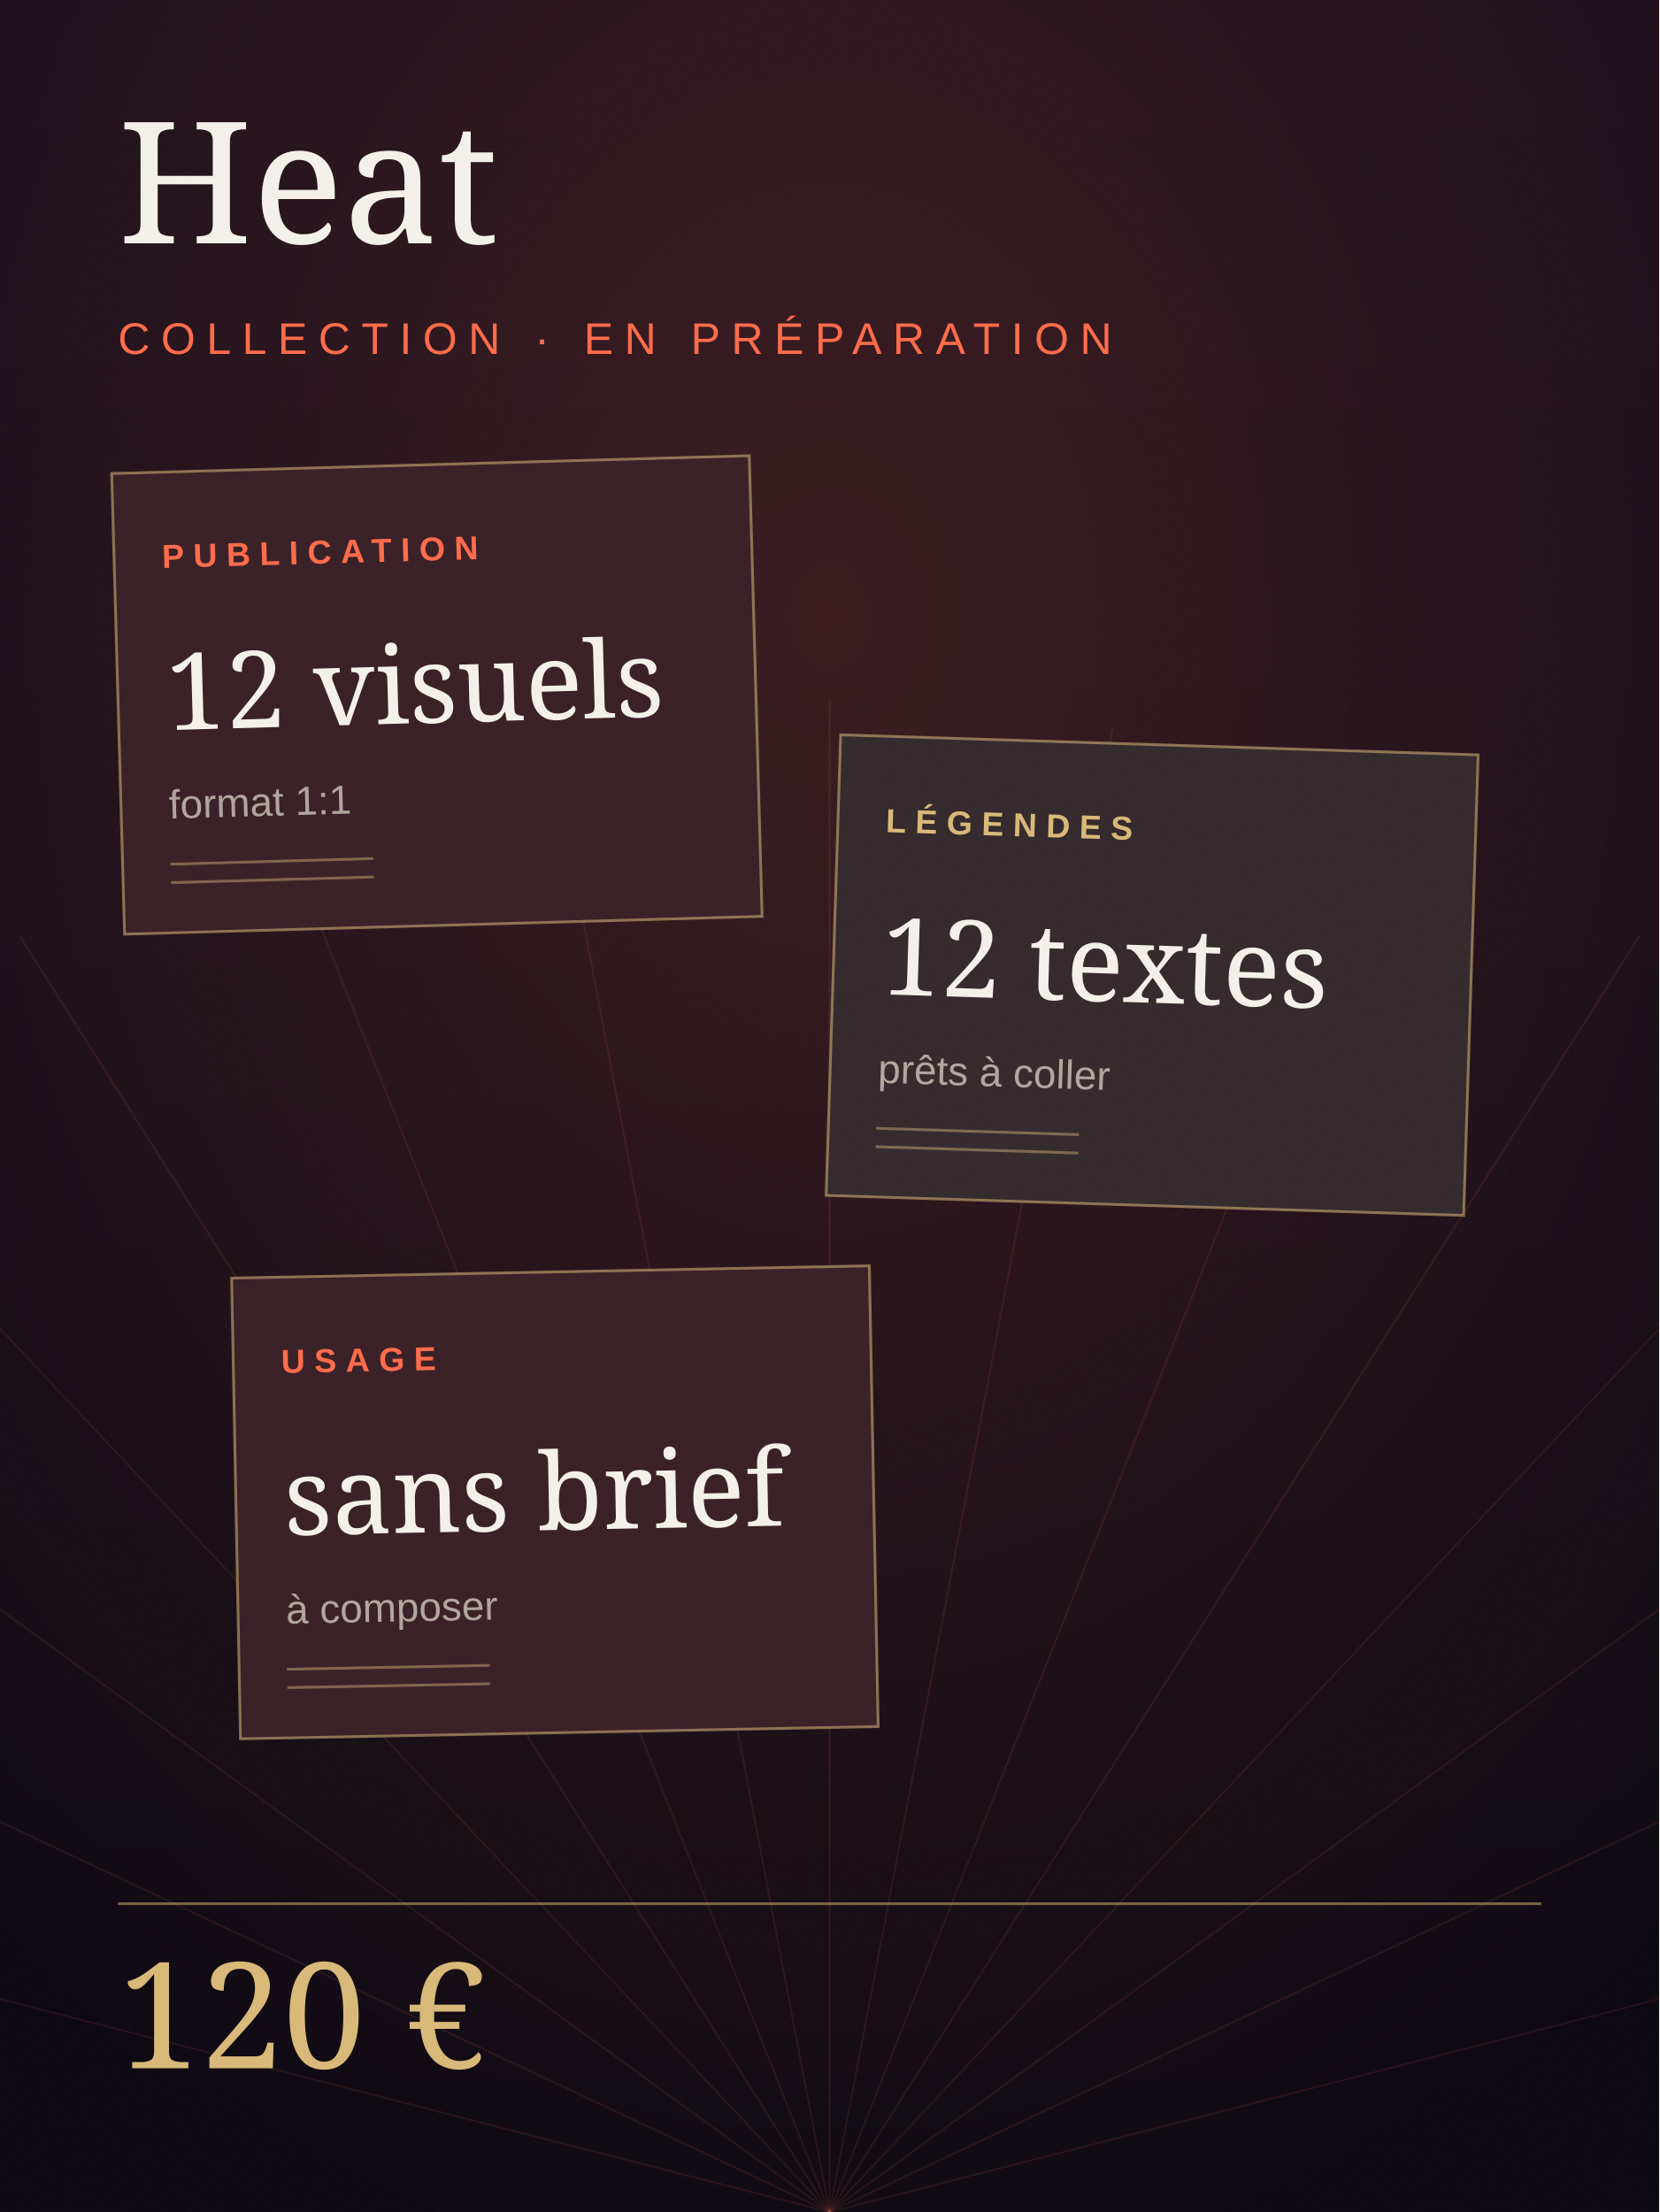
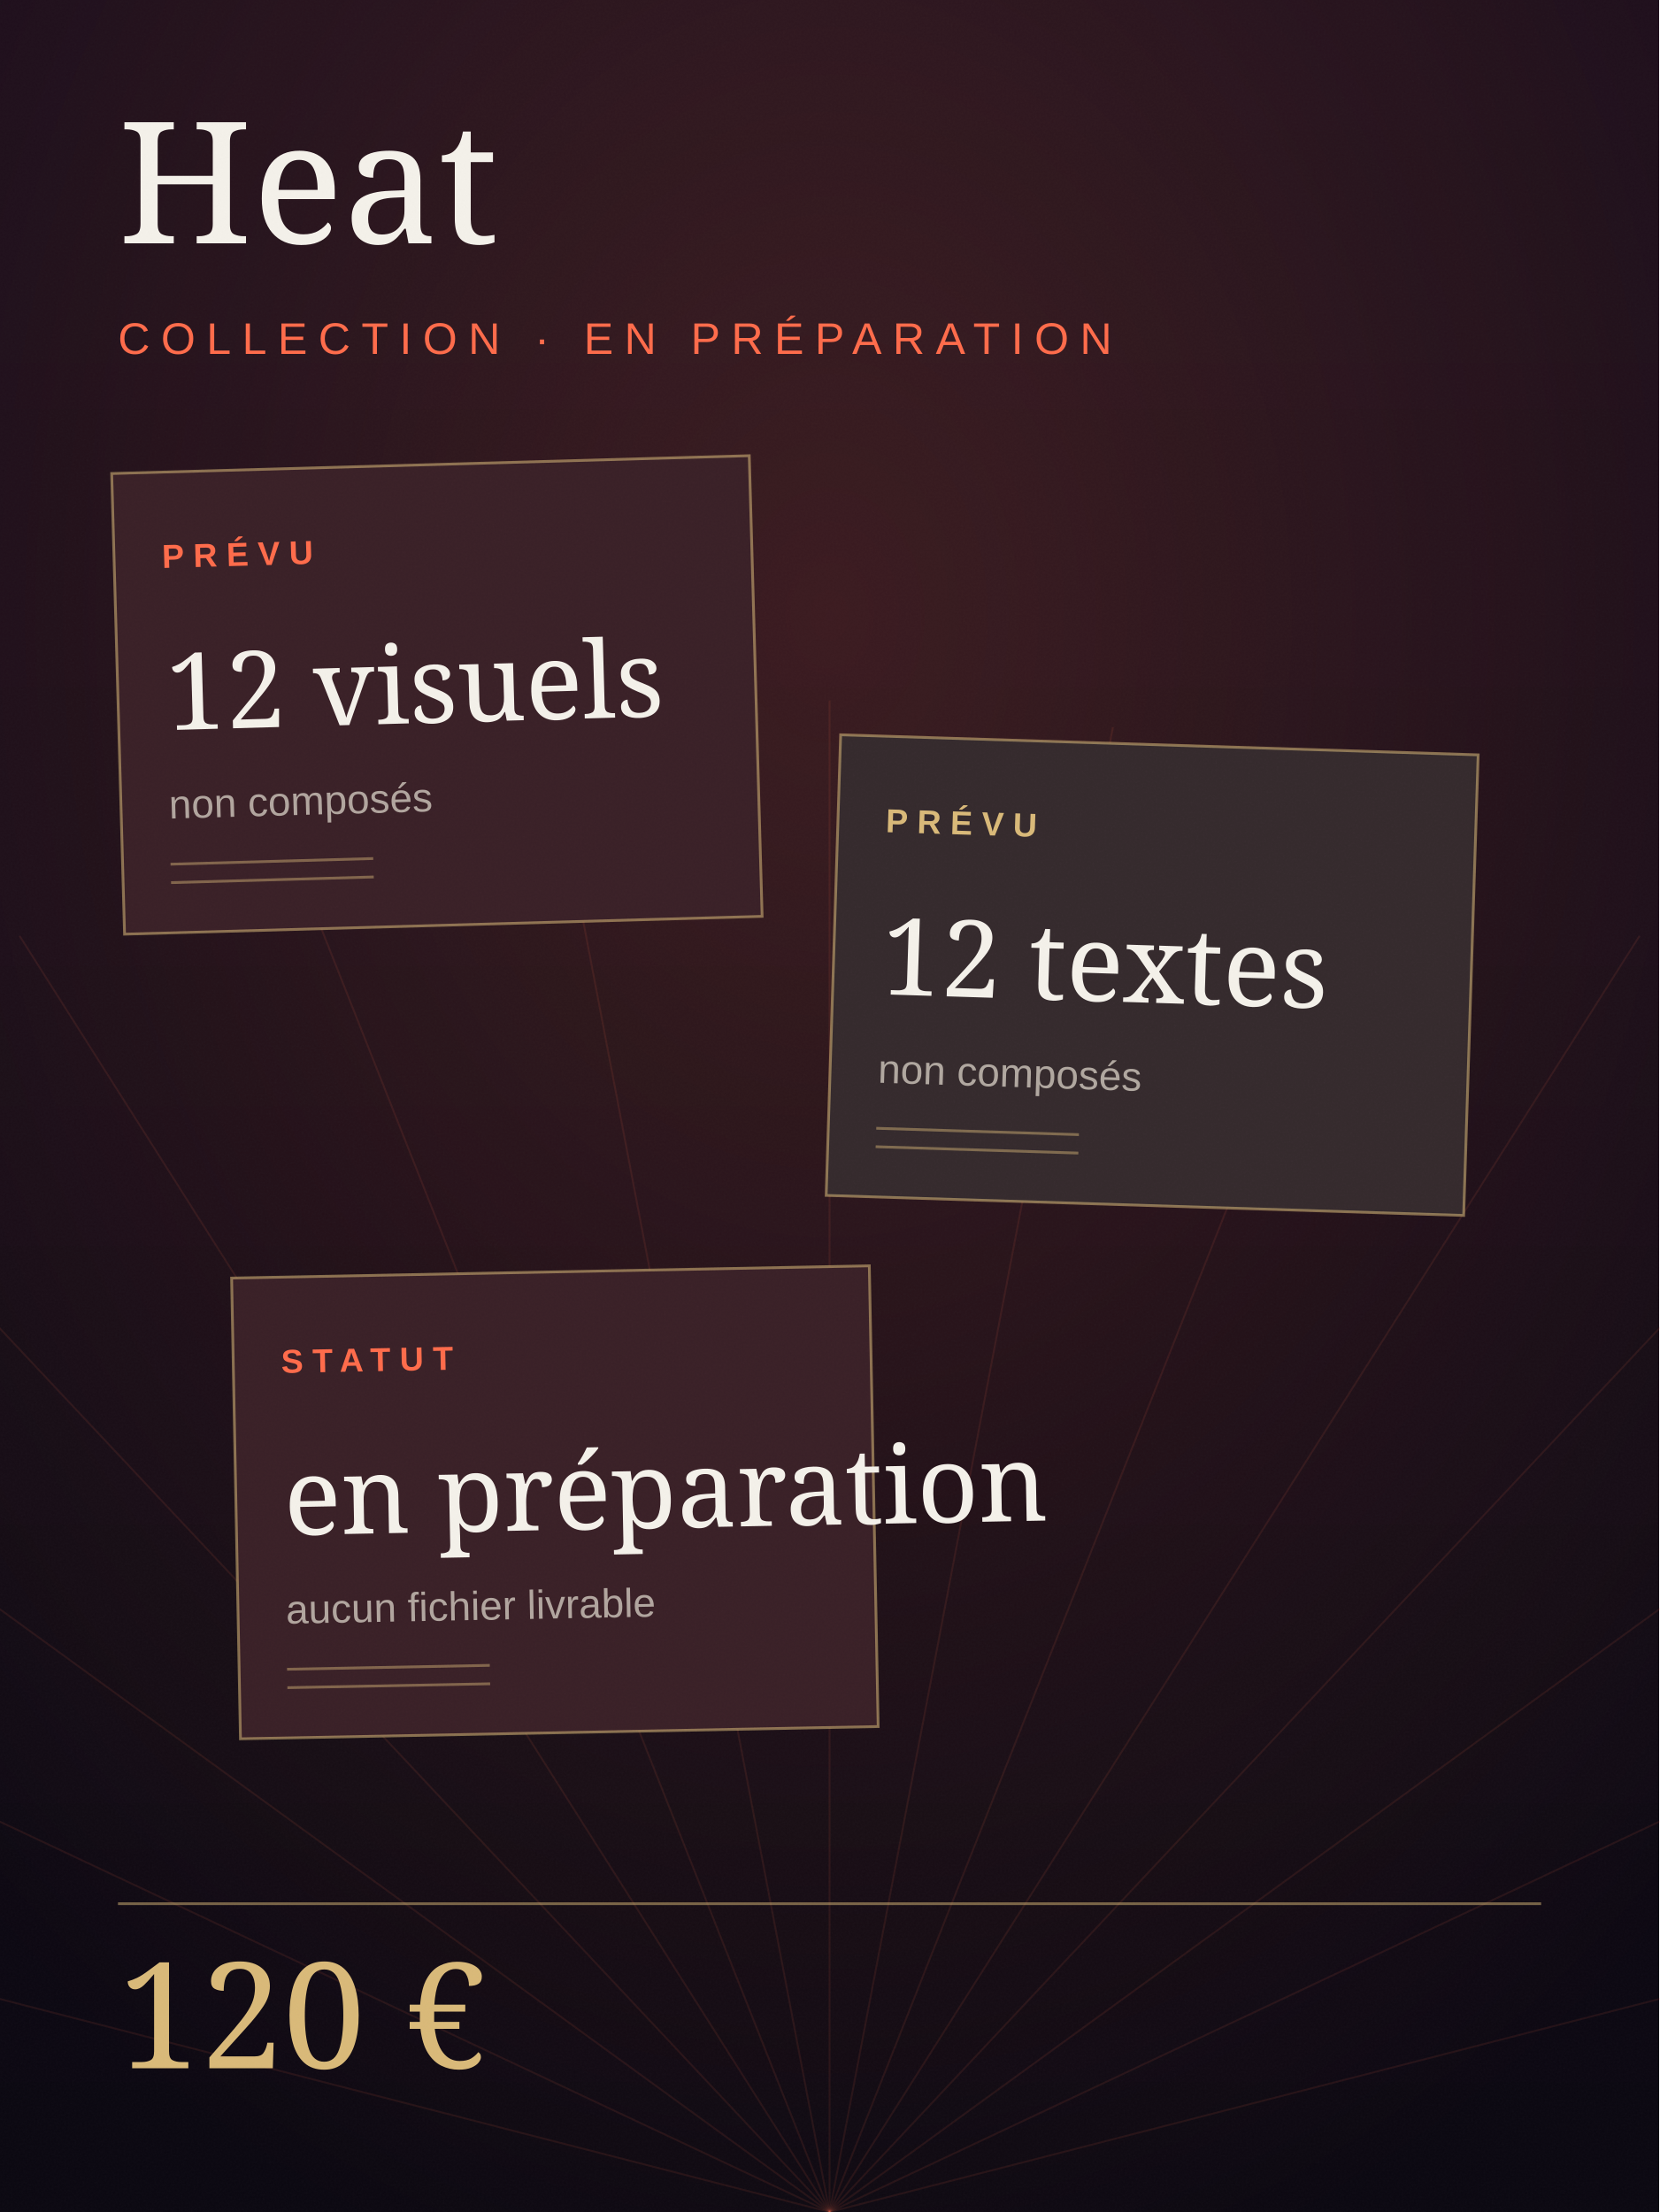
<svg xmlns="http://www.w3.org/2000/svg" viewBox="0 0 900 1200" width="900" height="1200" role="img" aria-label="Couverture Heat — 120 €">
  <defs>
    <radialGradient id="halo-c-heat" cx="50%" cy="28%" r="78%">
      <stop offset="0" stop-color="#FF6B4A" stop-opacity=".40" />
      <stop offset="1" stop-color="#FF6B4A" stop-opacity="0" />
    </radialGradient>
    <linearGradient id="fond-c-heat" x1="0" y1="0" x2="0" y2="1">
      <stop offset="0" stop-color="#120A18" />
      <stop offset="1" stop-color="#0A0710" />
    </linearGradient>
    <filter id="grain-c-heat">
      <feTurbulence type="fractalNoise" baseFrequency=".9" numOctaves="2" />
      <feColorMatrix type="saturate" values="0" />
      <feComponentTransfer>
        <feFuncA type="linear" slope=".055" />
      </feComponentTransfer>
    </filter>
  </defs>
  <rect width="900" height="1200" fill="url(#fond-c-heat)" />
  <rect width="900" height="1200" fill="url(#halo-c-heat)" opacity=".45" />
  <line x1="450" y1="1200" x2="-344.2" y2="996.1" stroke="#FF6B4A" stroke-width="1" opacity="0.1" />
  <line x1="450" y1="1200" x2="-292.0" y2="850.9" stroke="#FF6B4A" stroke-width="1" opacity="0.1" />
  <line x1="450" y1="1200" x2="-213.4" y2="718.0" stroke="#FF6B4A" stroke-width="1" opacity="0.1" />
  <line x1="450" y1="1200" x2="-111.3" y2="602.2" stroke="#FF6B4A" stroke-width="1" opacity="0.1" />
  <line x1="450" y1="1200" x2="10.6" y2="507.7" stroke="#FF6B4A" stroke-width="1" opacity="0.1" />
  <line x1="450" y1="1200" x2="148.1" y2="437.6" stroke="#FF6B4A" stroke-width="1" opacity="0.1" />
  <line x1="450" y1="1200" x2="296.3" y2="394.5" stroke="#FF6B4A" stroke-width="1" opacity="0.1" />
  <line x1="450" y1="1200" x2="450.0" y2="380.0" stroke="#FF6B4A" stroke-width="1" opacity="0.1" />
  <line x1="450" y1="1200" x2="603.7" y2="394.5" stroke="#FF6B4A" stroke-width="1" opacity="0.1" />
  <line x1="450" y1="1200" x2="751.9" y2="437.6" stroke="#FF6B4A" stroke-width="1" opacity="0.1" />
  <line x1="450" y1="1200" x2="889.4" y2="507.7" stroke="#FF6B4A" stroke-width="1" opacity="0.1" />
  <line x1="450" y1="1200" x2="1011.3" y2="602.2" stroke="#FF6B4A" stroke-width="1" opacity="0.1" />
  <line x1="450" y1="1200" x2="1113.4" y2="718.0" stroke="#FF6B4A" stroke-width="1" opacity="0.1" />
  <line x1="450" y1="1200" x2="1192.0" y2="850.9" stroke="#FF6B4A" stroke-width="1" opacity="0.1" />
  <line x1="450" y1="1200" x2="1244.2" y2="996.1" stroke="#FF6B4A" stroke-width="1" opacity="0.1" />
  <text x="64" y="132" font-family="Bodoni Moda, Didot, Georgia, serif" font-size="92" fill="#F4F1EA">Heat</text>
  <text x="64" y="192" font-family="Archivo, Helvetica Neue, Arial, sans-serif" font-size="24" letter-spacing="6" fill="#FF6B4A">COLLECTION · EN PRÉPARATION</text>
  <g transform="translate(64 252) rotate(-1.6 173 125)">
    <rect width="346" height="250" fill="#1B1320" />
    <rect width="346" height="250" fill="#FF6B4A" opacity=".13" />
    <rect width="346" height="250" fill="none" stroke="#D9B978" stroke-width="1.5" opacity=".55" />
-     <text x="26" y="52" font-family="Archivo, Helvetica Neue, Arial, sans-serif" font-size="18" font-weight="600" letter-spacing="5" fill="#FF6B4A">PUBLICATION</text>
+     <text x="26" y="52" font-family="Archivo, Helvetica Neue, Arial, sans-serif" font-size="18" font-weight="600" letter-spacing="5" fill="#FF6B4A">PRÉVU</text>
    <text x="26" y="140" font-family="Bodoni Moda, Didot, Georgia, serif" font-size="58" fill="#F4F1EA">12 visuels</text>
-     <text x="26" y="188" font-family="Archivo, Helvetica Neue, Arial, sans-serif" font-size="22" fill="#CFC7BC" opacity=".8">format 1:1</text>
+     <text x="26" y="188" font-family="Archivo, Helvetica Neue, Arial, sans-serif" font-size="22" fill="#CFC7BC" opacity=".8">non composés</text>
    <rect x="26" y="212" width="110" height="1.5" fill="#D9B978" opacity="0.45" />
    <rect x="26" y="222" width="110" height="1.5" fill="#D9B978" opacity="0.45" />
  </g>
  <g transform="translate(452 404) rotate(1.8 173 125)">
    <rect width="346" height="250" fill="#1B1320" />
    <rect width="346" height="250" fill="#D9B978" opacity=".13" />
    <rect width="346" height="250" fill="none" stroke="#D9B978" stroke-width="1.5" opacity=".55" />
-     <text x="26" y="52" font-family="Archivo, Helvetica Neue, Arial, sans-serif" font-size="18" font-weight="600" letter-spacing="5" fill="#D9B978">LÉGENDES</text>
+     <text x="26" y="52" font-family="Archivo, Helvetica Neue, Arial, sans-serif" font-size="18" font-weight="600" letter-spacing="5" fill="#D9B978">PRÉVU</text>
    <text x="26" y="140" font-family="Bodoni Moda, Didot, Georgia, serif" font-size="58" fill="#F4F1EA">12 textes</text>
-     <text x="26" y="188" font-family="Archivo, Helvetica Neue, Arial, sans-serif" font-size="22" fill="#CFC7BC" opacity=".8">prêts à coller</text>
+     <text x="26" y="188" font-family="Archivo, Helvetica Neue, Arial, sans-serif" font-size="22" fill="#CFC7BC" opacity=".8">non composés</text>
    <rect x="26" y="212" width="110" height="1.5" fill="#D9B978" opacity="0.45" />
    <rect x="26" y="222" width="110" height="1.5" fill="#D9B978" opacity="0.45" />
  </g>
  <g transform="translate(128 690) rotate(-1.1 173 125)">
    <rect width="346" height="250" fill="#1B1320" />
    <rect width="346" height="250" fill="#FF6B4A" opacity=".13" />
    <rect width="346" height="250" fill="none" stroke="#D9B978" stroke-width="1.5" opacity=".55" />
-     <text x="26" y="52" font-family="Archivo, Helvetica Neue, Arial, sans-serif" font-size="18" font-weight="600" letter-spacing="5" fill="#FF6B4A">USAGE</text>
-     <text x="26" y="140" font-family="Bodoni Moda, Didot, Georgia, serif" font-size="58" fill="#F4F1EA">sans brief</text>
-     <text x="26" y="188" font-family="Archivo, Helvetica Neue, Arial, sans-serif" font-size="22" fill="#CFC7BC" opacity=".8">à composer</text>
+     <text x="26" y="52" font-family="Archivo, Helvetica Neue, Arial, sans-serif" font-size="18" font-weight="600" letter-spacing="5" fill="#FF6B4A">STATUT</text>
+     <text x="26" y="140" font-family="Bodoni Moda, Didot, Georgia, serif" font-size="58" fill="#F4F1EA">en préparation</text>
+     <text x="26" y="188" font-family="Archivo, Helvetica Neue, Arial, sans-serif" font-size="22" fill="#CFC7BC" opacity=".8">aucun fichier livrable</text>
    <rect x="26" y="212" width="110" height="1.5" fill="#D9B978" opacity="0.45" />
    <rect x="26" y="222" width="110" height="1.5" fill="#D9B978" opacity="0.45" />
  </g>
  <rect x="64" y="1032" width="772" height="1.5" fill="#D9B978" opacity=".5" />
  <text x="64" y="1122" font-family="Bodoni Moda, Didot, Georgia, serif" font-size="80" fill="#D9B978">120 €</text>
  <rect width="900" height="1200" filter="url(#grain-c-heat)" opacity=".55" />
</svg>
